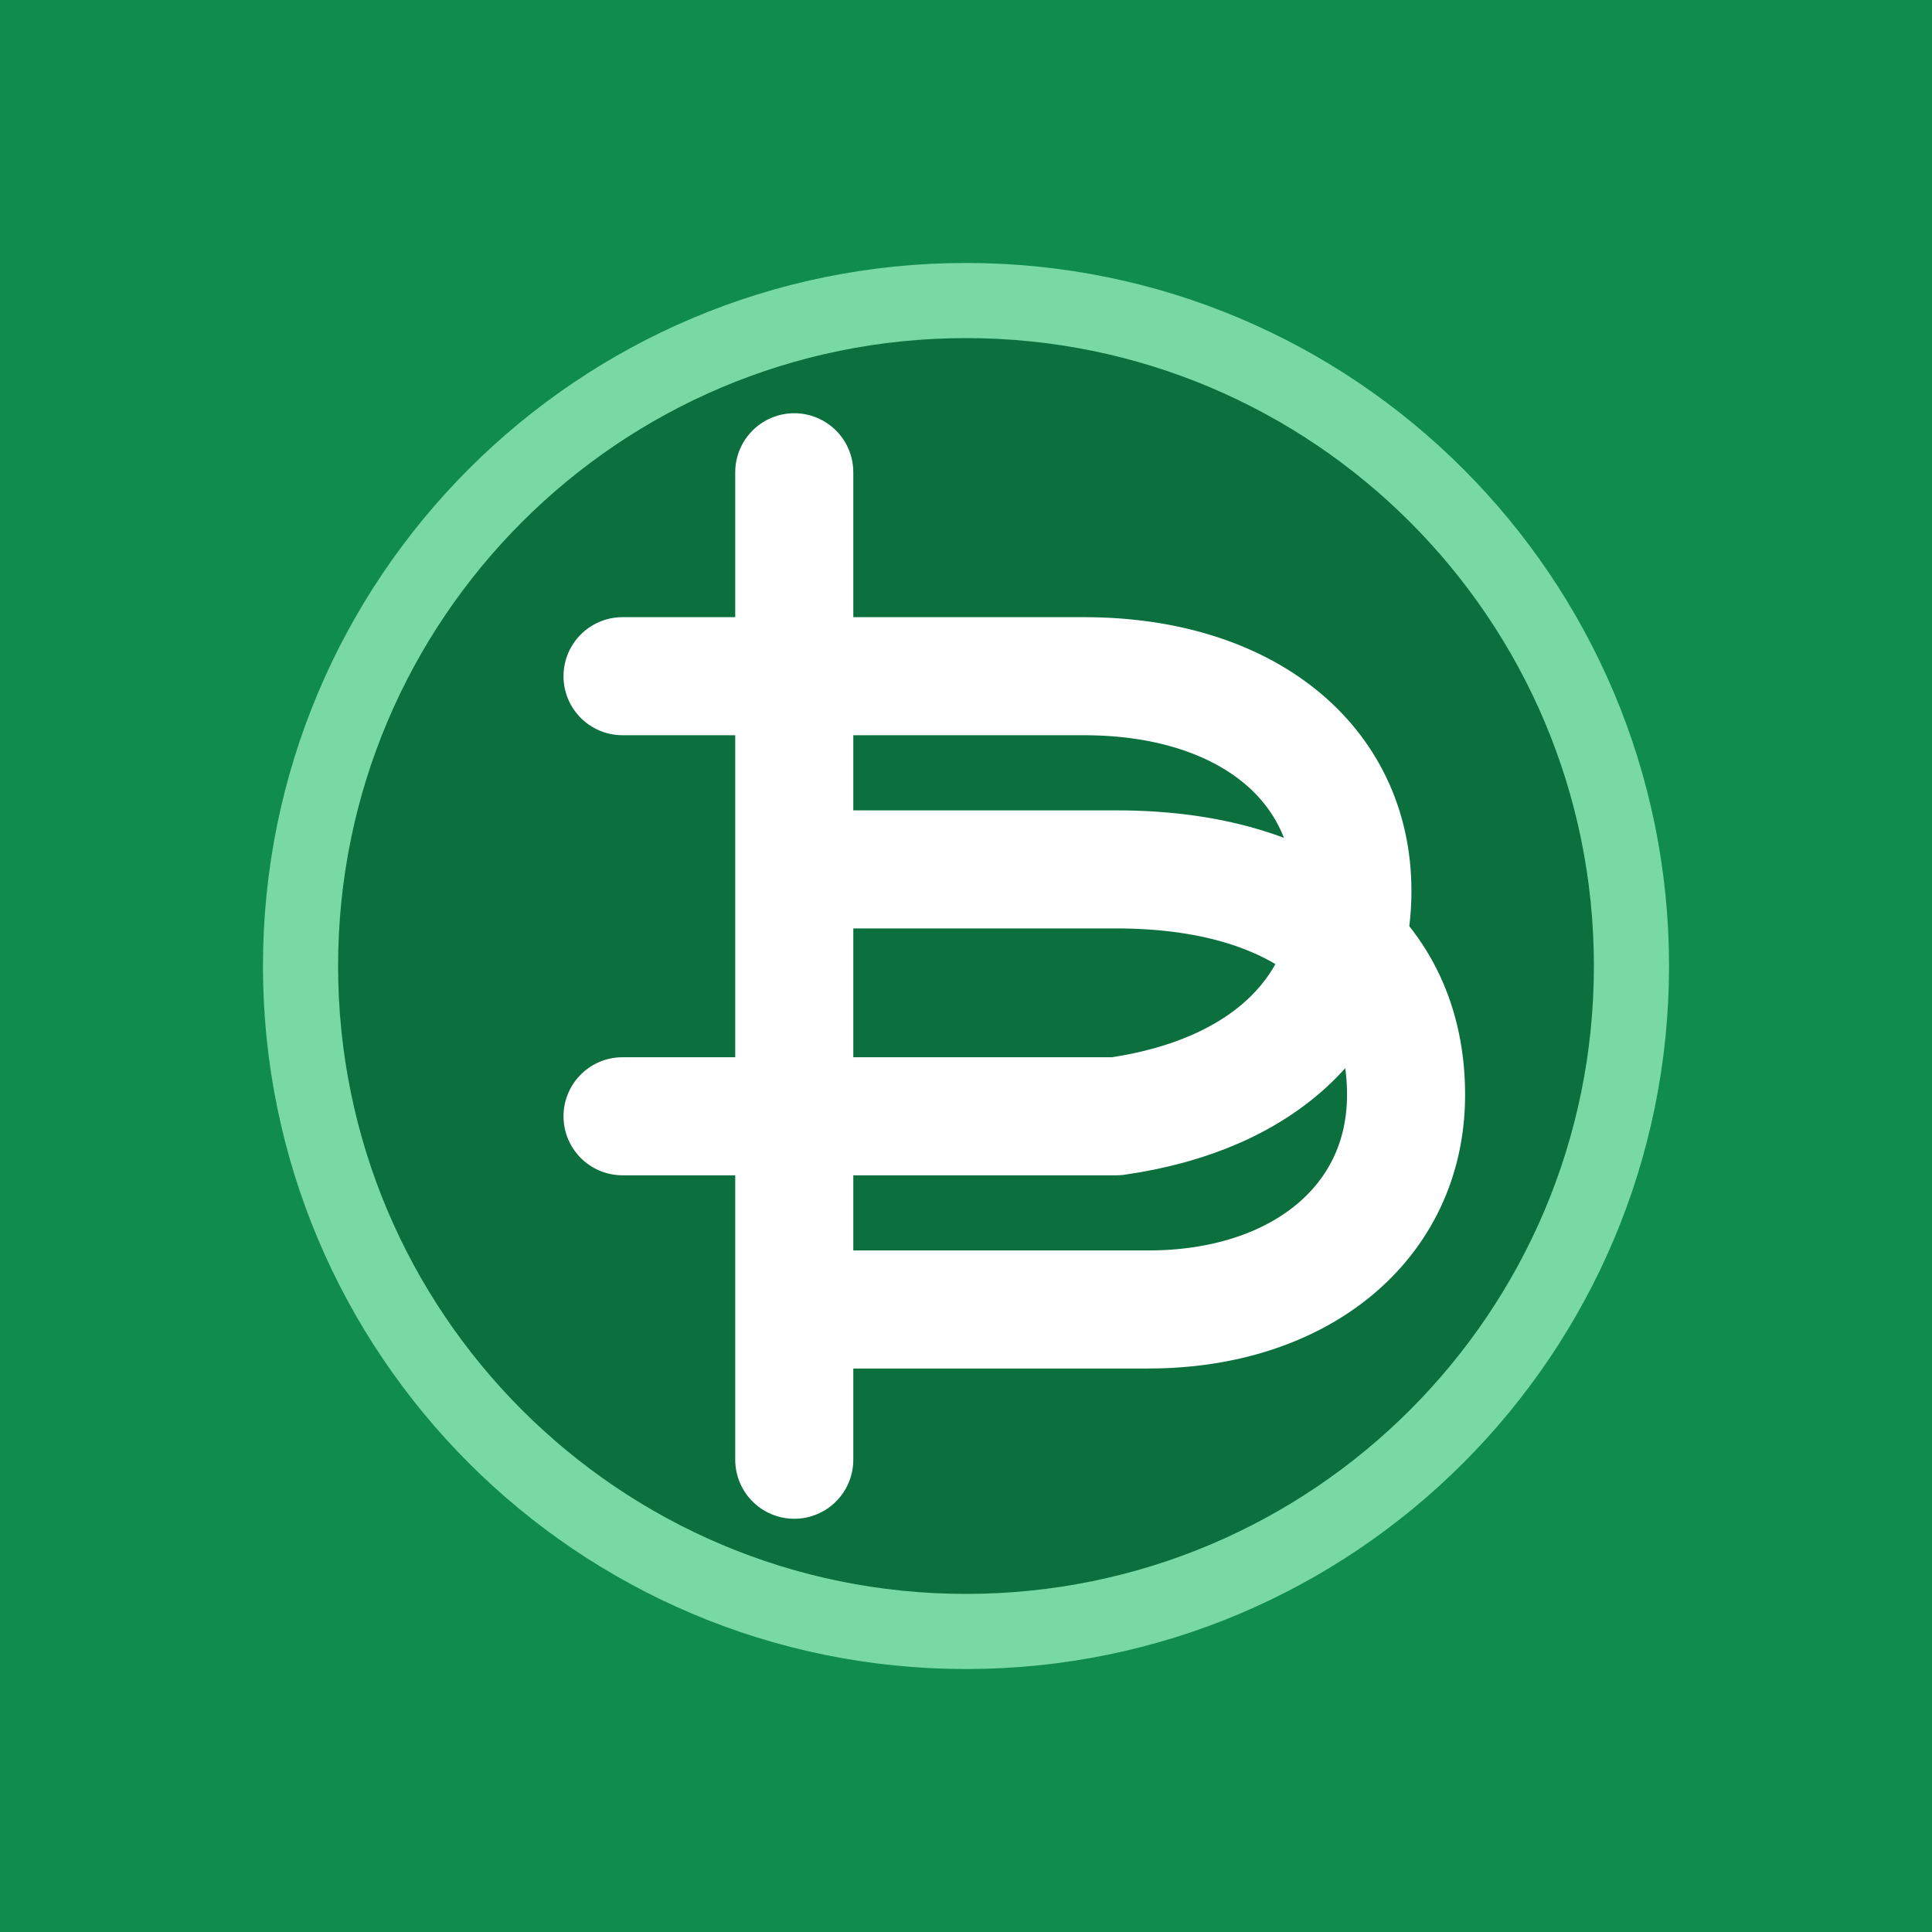
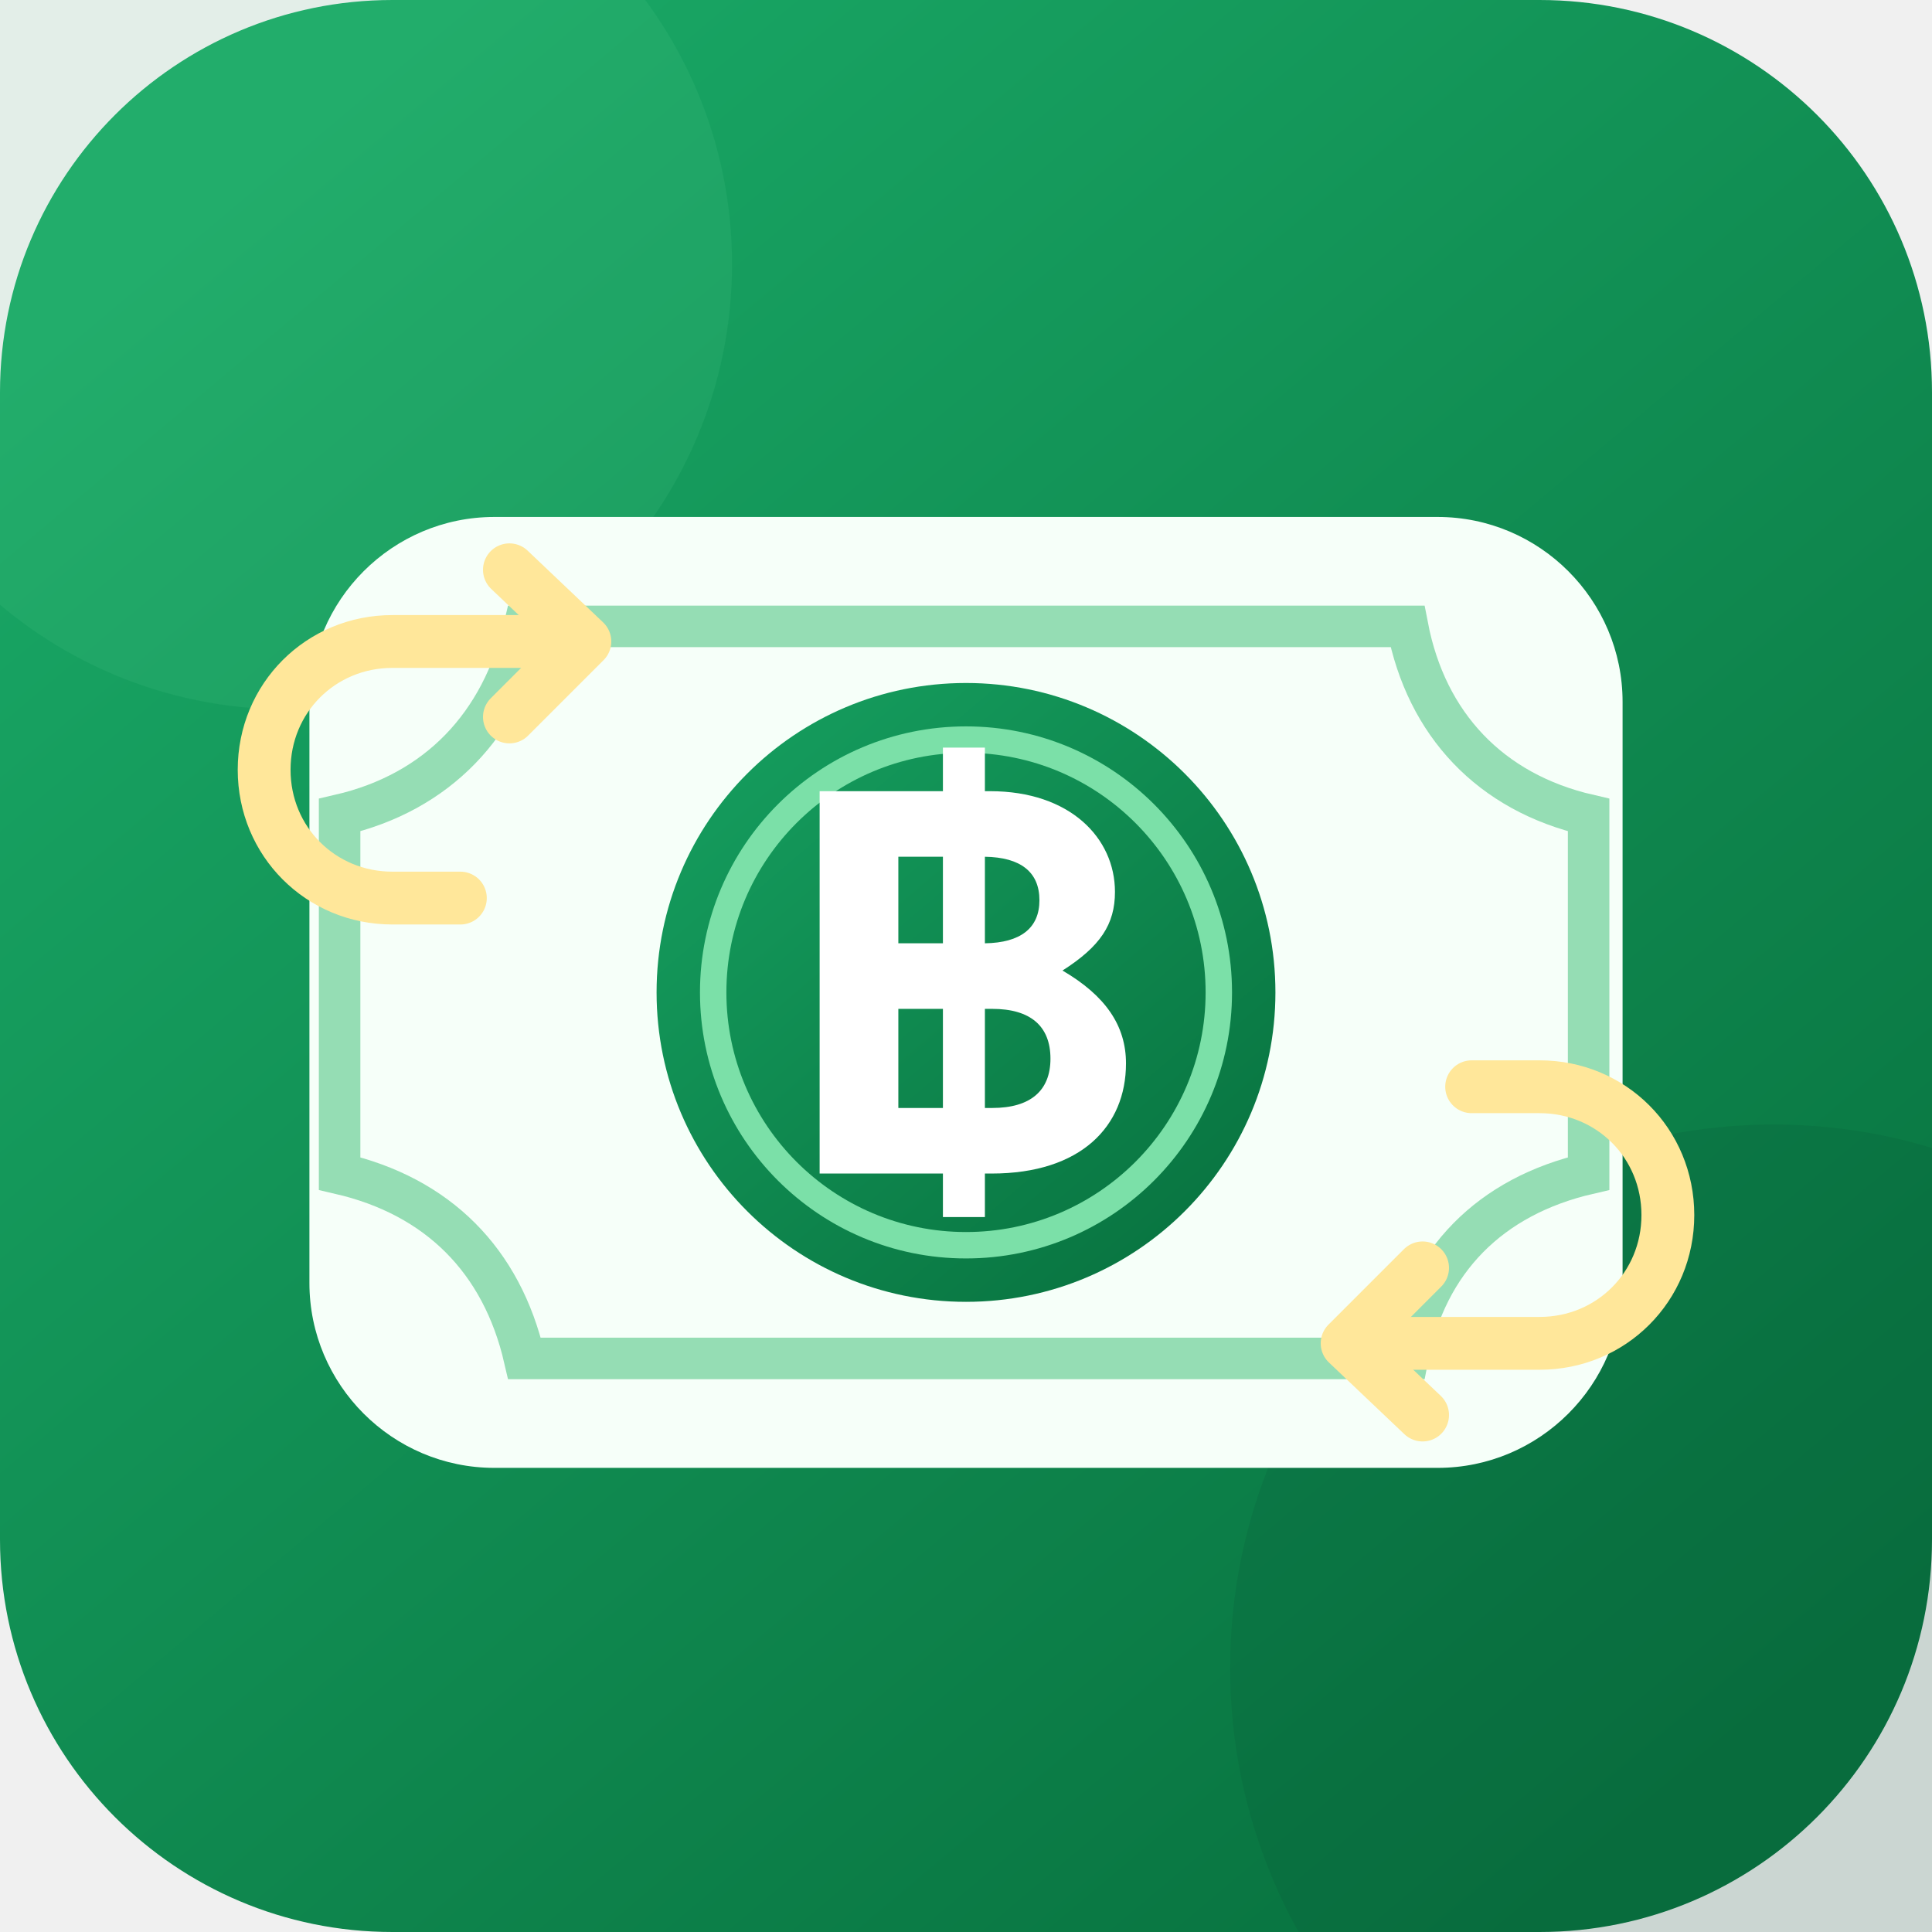
- <svg xmlns="http://www.w3.org/2000/svg" viewBox="0 0 180 180" role="img" aria-labelledby="title description">
-   <rect width="180" height="180" fill="#118c4f" />
-   <circle cx="90" cy="90" r="62" fill="#0b6f3e" stroke="#79d9a4" stroke-width="7" />
-   <path d="M74 44v92M58 63h43c15 0 25 8 25 20 0 11-8 19-22 21H58m16-40v58h33c14 0 24-8 24-20 0-13-10-21-27-21H74" fill="none" stroke="#fff" stroke-width="11" stroke-linecap="round" stroke-linejoin="round" />
+ <svg xmlns="http://www.w3.org/2000/svg" viewBox="0 0 512 512" role="img" aria-labelledby="title description">
+   <defs>
+     <linearGradient id="background" x1="76" y1="36" x2="446" y2="476" gradientUnits="userSpaceOnUse">
+       <stop stop-color="#19A765" />
+       <stop offset="1" stop-color="#08723F" />
+     </linearGradient>
+     <linearGradient id="coin" x1="190" y1="176" x2="326" y2="336" gradientUnits="userSpaceOnUse">
+       <stop stop-color="#16A060" />
+       <stop offset="1" stop-color="#08723F" />
+     </linearGradient>
+   </defs>
+   <rect width="512" height="512" rx="104" fill="url(#background)" />
+   <circle cx="76" cy="70" r="118" fill="#6DDE9F" opacity=".10" />
+   <circle cx="470" cy="442" r="144" fill="#064F30" opacity=".16" />
+   <path d="M131 137h250c27 0 49 22 49 49v154c0 27-22 49-49 49H131c-27 0-49-22-49-49V186c0-27 22-49 49-49Z" fill="#F6FFF9" />
+   <path d="M139 166h234c5 26 22 44 48 50v95c-26 6-43 23-48 49H139c-6-26-23-43-49-49v-95c26-6 43-24 49-50Z" fill="none" stroke="#95DDB4" stroke-width="11" />
+   <circle cx="256" cy="263" r="82" fill="url(#coin)" />
+   <circle cx="256" cy="263" r="67" fill="none" stroke="#7BE0A8" stroke-width="7" />
+   <text x="256" y="311" fill="#FFFFFF" font-family="Arial, Helvetica, sans-serif" font-size="139" font-weight="700" text-anchor="middle">฿</text>
+   <path d="M122 238h-18c-19 0-34-15-34-34s15-34 34-34h43" fill="none" stroke="#FFE79A" stroke-width="14" stroke-linecap="round" />
+   <path d="m135 151 20 19-20 20" fill="none" stroke="#FFE79A" stroke-width="14" stroke-linecap="round" stroke-linejoin="round" />
+   <path d="M390 288h18c19 0 34 15 34 34s-15 34-34 34h-43" fill="none" stroke="#FFE79A" stroke-width="14" stroke-linecap="round" />
+   <path d="m377 375-20-19 20-20" fill="none" stroke="#FFE79A" stroke-width="14" stroke-linecap="round" stroke-linejoin="round" />
</svg>
